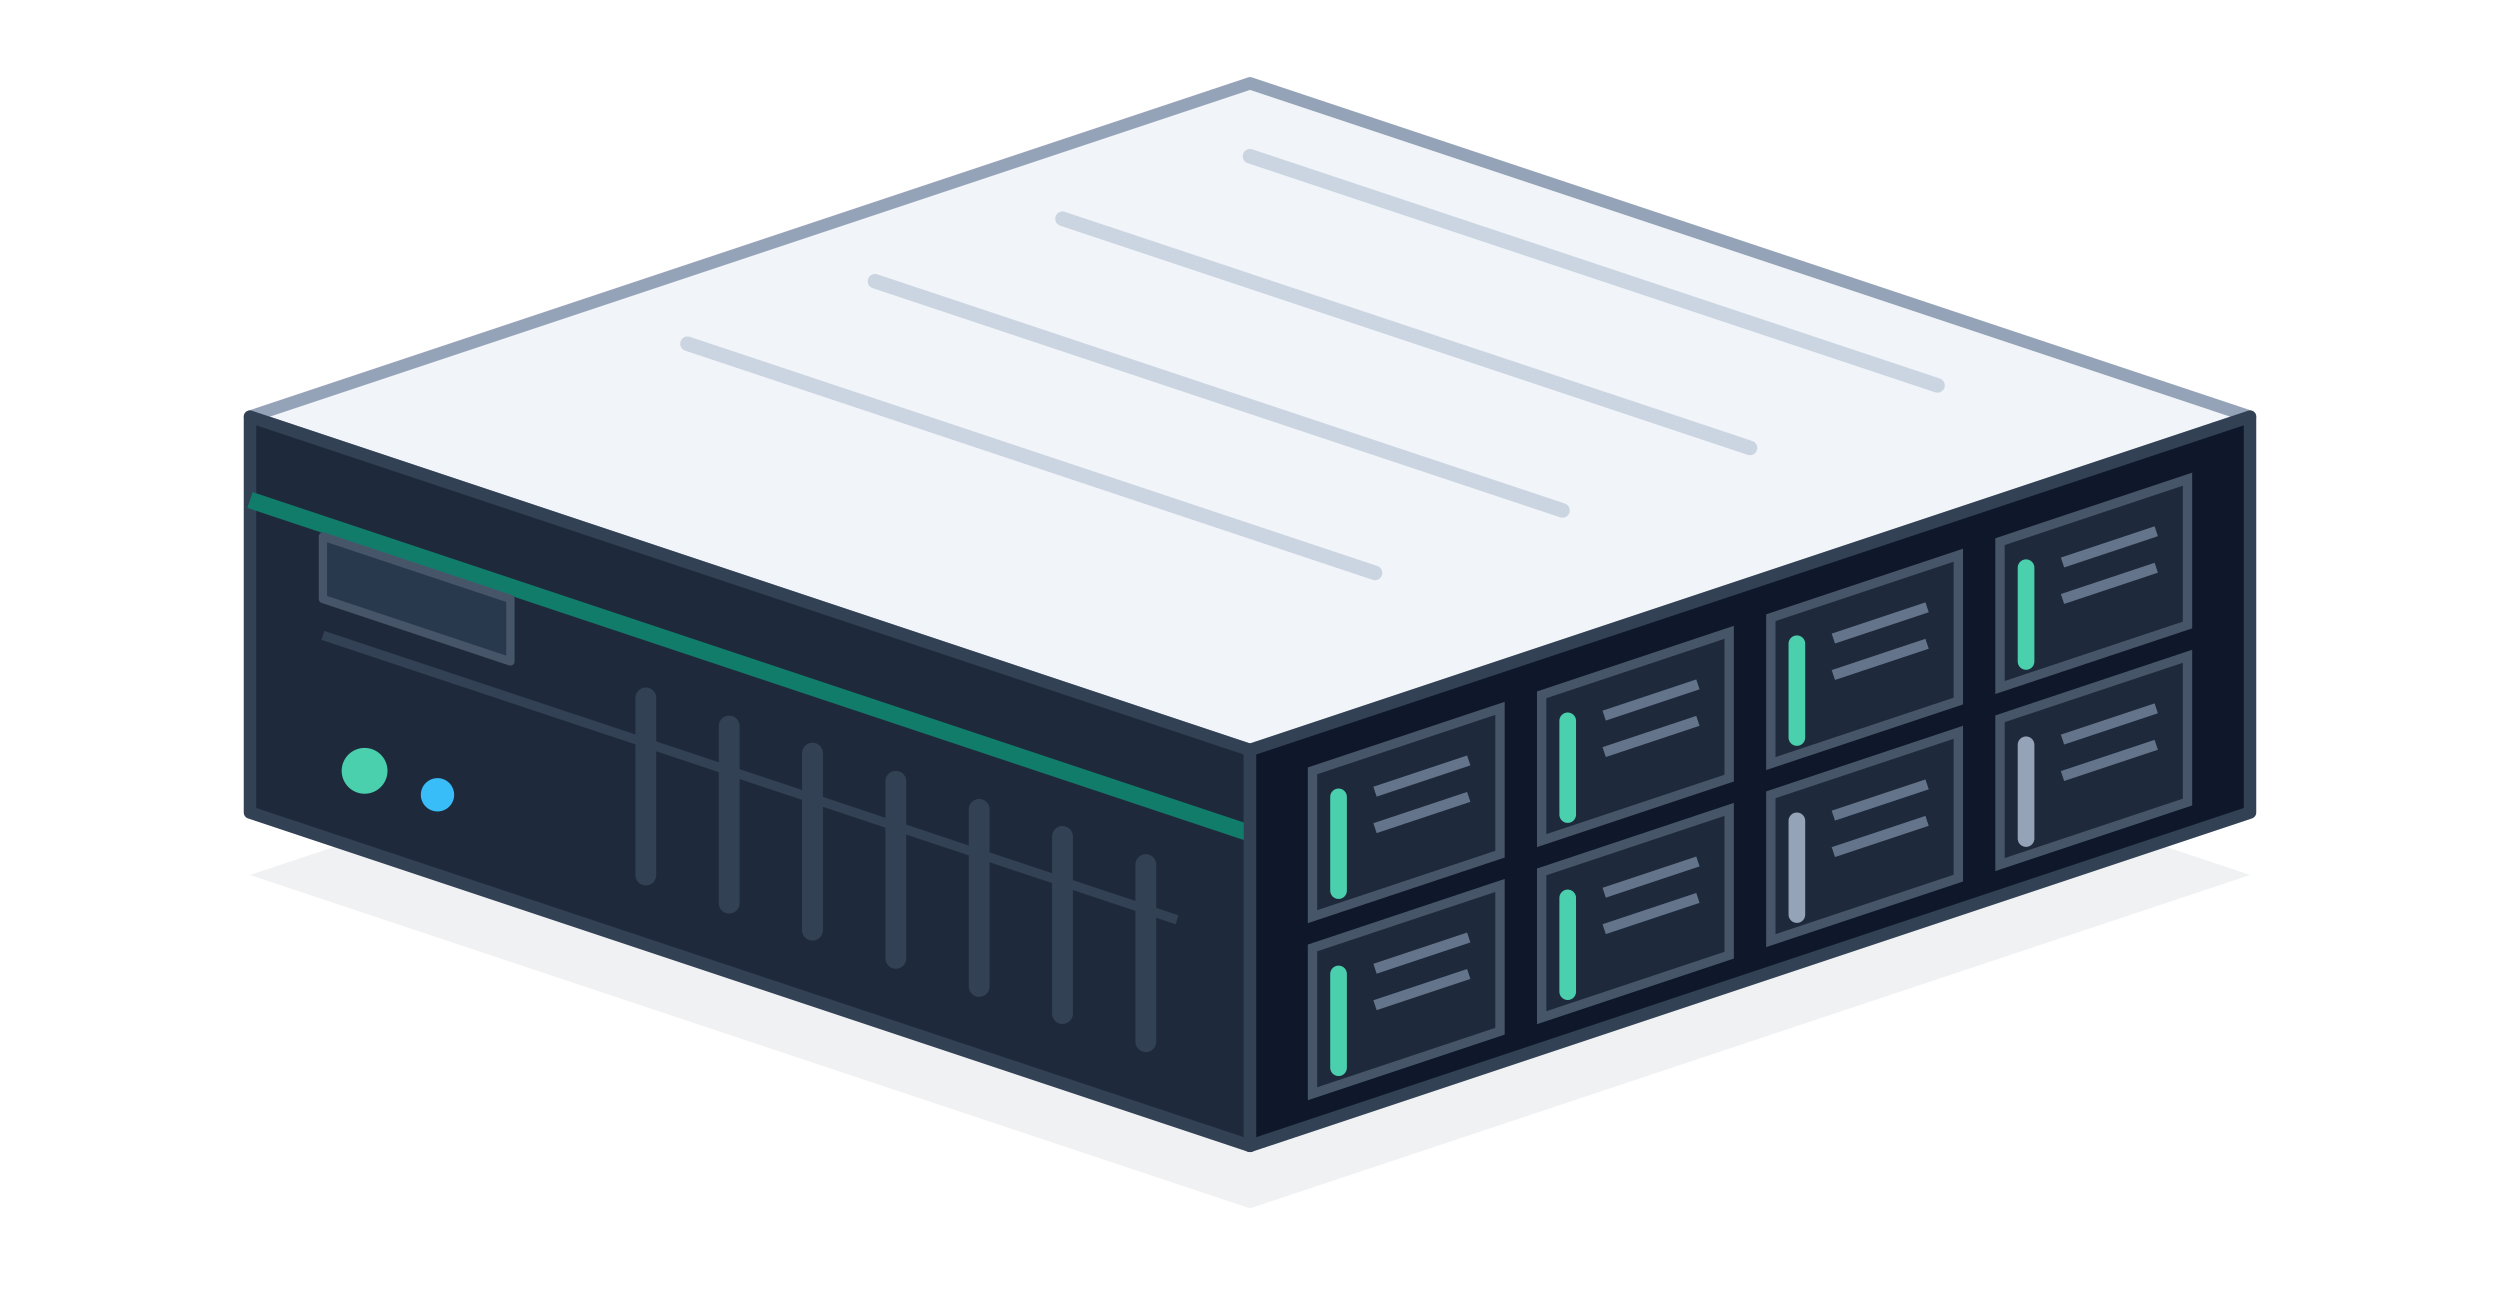
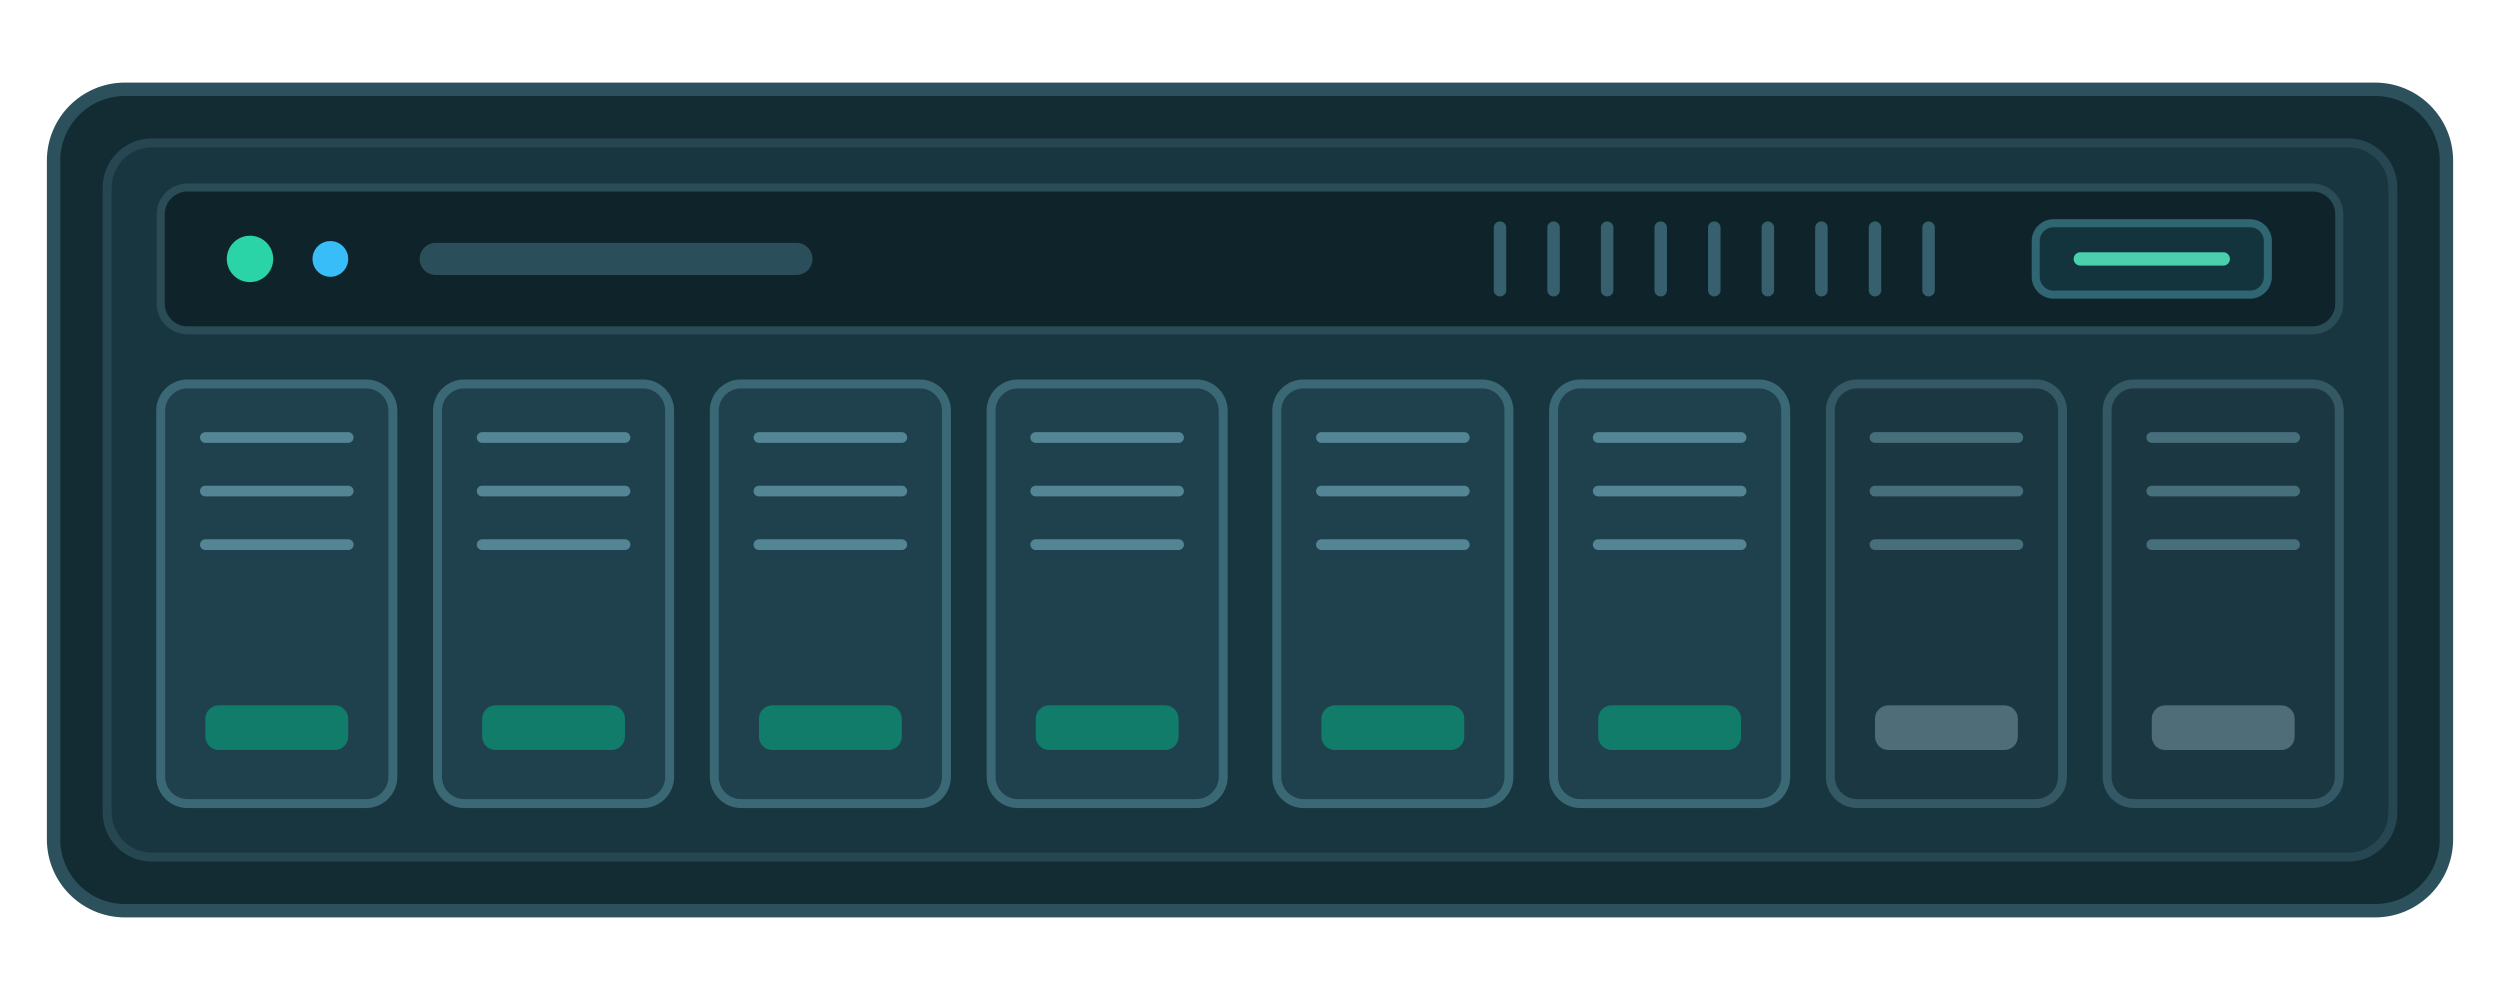
- <svg xmlns="http://www.w3.org/2000/svg" viewBox="0 0 240 124" fill="none">
-   <polygon points="24,84 120,116 216,84 120,52" fill="#0f172a" fill-opacity="0.06" />
-   <path d="M120 8 L216 40 L120 72 L24 40 Z" fill="#f1f5f9" stroke="#94a3b8" stroke-width="1.2" stroke-linejoin="round" />
-   <path d="M120 15 L186 37 M102 21 L168 43 M84 27 L150 49 M66 33 L132 55" stroke="#cbd5e1" stroke-width="1.4" stroke-linecap="round" />
-   <path d="M24 40 L120 72 L120 110 L24 78 Z" fill="#1e293b" stroke="#334155" stroke-width="1.2" stroke-linejoin="round" />
-   <path d="M24 48 L120 80" stroke="#117c6a" stroke-width="1.6" />
-   <path d="M31 51.5 L49 57.5 L49 63.5 L31 57.5 Z" fill="#29394d" stroke="#475569" stroke-width="0.8" stroke-linejoin="round" />
-   <path d="M31 61 L113 88.3" stroke="#334155" stroke-width="0.9" />
-   <path d="M62 67 L62 84 M70 69.7 L70 86.7 M78 72.3 L78 89.3 M86 75 L86 92 M94 77.7 L94 94.7 M102 80.3 L102 97.3 M110 83 L110 100" stroke="#334155" stroke-width="2" stroke-linecap="round" />
-   <circle cx="35" cy="74" r="2.2" fill="#4bd0ae" />
-   <circle cx="42" cy="76.3" r="1.6" fill="#38bdf8" />
-   <path d="M120 72 L216 40 L216 78 L120 110 Z" fill="#0f172a" stroke="#334155" stroke-width="1.2" stroke-linejoin="round" />
-   <path d="M126 74 L144 68 L144 82 L126 88 Z" fill="#1e293b" stroke="#475569" stroke-width="0.9" />
-   <path d="M128.5 76.5 L128.5 85.5" stroke="#4bd0ae" stroke-width="1.6" stroke-linecap="round" />
-   <path d="M132 76 L141 73 M132 79.5 L141 76.5" stroke="#64748b" stroke-width="1" />
-   <path d="M148 66.7 L166 60.7 L166 74.7 L148 80.7 Z" fill="#1e293b" stroke="#475569" stroke-width="0.9" />
-   <path d="M150.5 69.2 L150.5 78.2" stroke="#4bd0ae" stroke-width="1.6" stroke-linecap="round" />
-   <path d="M154 68.7 L163 65.7 M154 72.2 L163 69.2" stroke="#64748b" stroke-width="1" />
-   <path d="M170 59.3 L188 53.3 L188 67.3 L170 73.3 Z" fill="#1e293b" stroke="#475569" stroke-width="0.9" />
-   <path d="M172.5 61.8 L172.5 70.8" stroke="#4bd0ae" stroke-width="1.6" stroke-linecap="round" />
-   <path d="M176 61.3 L185 58.3 M176 64.8 L185 61.8" stroke="#64748b" stroke-width="1" />
-   <path d="M192 52 L210 46 L210 60 L192 66 Z" fill="#1e293b" stroke="#475569" stroke-width="0.9" />
-   <path d="M194.5 54.5 L194.5 63.5" stroke="#4bd0ae" stroke-width="1.6" stroke-linecap="round" />
-   <path d="M198 54 L207 51 M198 57.5 L207 54.5" stroke="#64748b" stroke-width="1" />
-   <path d="M126 91 L144 85 L144 99 L126 105 Z" fill="#1e293b" stroke="#475569" stroke-width="0.9" />
-   <path d="M128.5 93.5 L128.5 102.5" stroke="#4bd0ae" stroke-width="1.6" stroke-linecap="round" />
-   <path d="M132 93 L141 90 M132 96.5 L141 93.5" stroke="#64748b" stroke-width="1" />
-   <path d="M148 83.7 L166 77.7 L166 91.7 L148 97.7 Z" fill="#1e293b" stroke="#475569" stroke-width="0.9" />
-   <path d="M150.5 86.2 L150.5 95.2" stroke="#4bd0ae" stroke-width="1.6" stroke-linecap="round" />
-   <path d="M154 85.7 L163 82.7 M154 89.2 L163 86.2" stroke="#64748b" stroke-width="1" />
-   <path d="M170 76.3 L188 70.3 L188 84.3 L170 90.3 Z" fill="#1e293b" stroke="#475569" stroke-width="0.9" />
-   <path d="M172.5 78.8 L172.5 87.8" stroke="#94a3b8" stroke-width="1.6" stroke-linecap="round" />
-   <path d="M176 78.3 L185 75.3 M176 81.8 L185 78.8" stroke="#64748b" stroke-width="1" />
-   <path d="M192 69 L210 63 L210 77 L192 83 Z" fill="#1e293b" stroke="#475569" stroke-width="0.9" />
-   <path d="M194.5 71.5 L194.5 80.5" stroke="#94a3b8" stroke-width="1.6" stroke-linecap="round" />
-   <path d="M198 71 L207 68 M198 74.5 L207 71.5" stroke="#64748b" stroke-width="1" />
+ <svg xmlns="http://www.w3.org/2000/svg" viewBox="0 0 280 112" fill="none">
+   <rect x="6" y="10" width="268" height="92" rx="8" fill="#132b33" stroke="#2c515c" stroke-width="1.5" />
+   <rect x="12" y="16" width="256" height="80" rx="5" fill="#183640" stroke="#264752" stroke-width="1" />
+   <rect x="18" y="21" width="244" height="16" rx="3" fill="#0f232a" stroke="#2a4c57" stroke-width="0.9" />
+   <circle cx="28" cy="29" r="2.6" fill="#2bd4a6" />
+   <circle cx="37" cy="29" r="2" fill="#38bdf8" />
+   <rect x="47" y="27.2" width="44" height="3.6" rx="1.8" fill="#2b4f5a" />
+   <path d="M168 25.5v7 M174 25.5v7 M180 25.5v7 M186 25.5v7 M192 25.5v7 M198 25.5v7 M204 25.5v7 M210 25.5v7 M216 25.5v7" stroke="#36606d" stroke-width="1.4" stroke-linecap="round" />
+   <rect x="228" y="25" width="26" height="8" rx="2" fill="#13343d" stroke="#2f6672" stroke-width="0.9" />
+   <path d="M233 29h16" stroke="#4bd0ae" stroke-width="1.5" stroke-linecap="round" />
+   <g stroke-width="1">
+     <rect x="18" y="43" width="26" height="47" rx="3" fill="#1f414d" stroke="#3b6875" />
+     <path d="M23 49h16 M23 55h16 M23 61h16" stroke="#538594" stroke-width="1.2" stroke-linecap="round" />
+     <rect x="23" y="79" width="16" height="5" rx="1.5" fill="#117c6a" />
+     <rect x="49" y="43" width="26" height="47" rx="3" fill="#1f414d" stroke="#3b6875" />
+     <path d="M54 49h16 M54 55h16 M54 61h16" stroke="#538594" stroke-width="1.2" stroke-linecap="round" />
+     <rect x="54" y="79" width="16" height="5" rx="1.5" fill="#117c6a" />
+     <rect x="80" y="43" width="26" height="47" rx="3" fill="#1f414d" stroke="#3b6875" />
+     <path d="M85 49h16 M85 55h16 M85 61h16" stroke="#538594" stroke-width="1.2" stroke-linecap="round" />
+     <rect x="85" y="79" width="16" height="5" rx="1.5" fill="#117c6a" />
+     <rect x="111" y="43" width="26" height="47" rx="3" fill="#1f414d" stroke="#3b6875" />
+     <path d="M116 49h16 M116 55h16 M116 61h16" stroke="#538594" stroke-width="1.2" stroke-linecap="round" />
+     <rect x="116" y="79" width="16" height="5" rx="1.5" fill="#117c6a" />
+     <rect x="143" y="43" width="26" height="47" rx="3" fill="#1f414d" stroke="#3b6875" />
+     <path d="M148 49h16 M148 55h16 M148 61h16" stroke="#538594" stroke-width="1.2" stroke-linecap="round" />
+     <rect x="148" y="79" width="16" height="5" rx="1.5" fill="#117c6a" />
+     <rect x="174" y="43" width="26" height="47" rx="3" fill="#1f414d" stroke="#3b6875" />
+     <path d="M179 49h16 M179 55h16 M179 61h16" stroke="#538594" stroke-width="1.2" stroke-linecap="round" />
+     <rect x="179" y="79" width="16" height="5" rx="1.5" fill="#117c6a" />
+     <rect x="205" y="43" width="26" height="47" rx="3" fill="#1b3742" stroke="#345864" />
+     <path d="M210 49h16 M210 55h16 M210 61h16" stroke="#476e7b" stroke-width="1.2" stroke-linecap="round" />
+     <rect x="210" y="79" width="16" height="5" rx="1.5" fill="#4f6d78" />
+     <rect x="236" y="43" width="26" height="47" rx="3" fill="#1b3742" stroke="#345864" />
+     <path d="M241 49h16 M241 55h16 M241 61h16" stroke="#476e7b" stroke-width="1.2" stroke-linecap="round" />
+     <rect x="241" y="79" width="16" height="5" rx="1.5" fill="#4f6d78" />
+   </g>
</svg>
